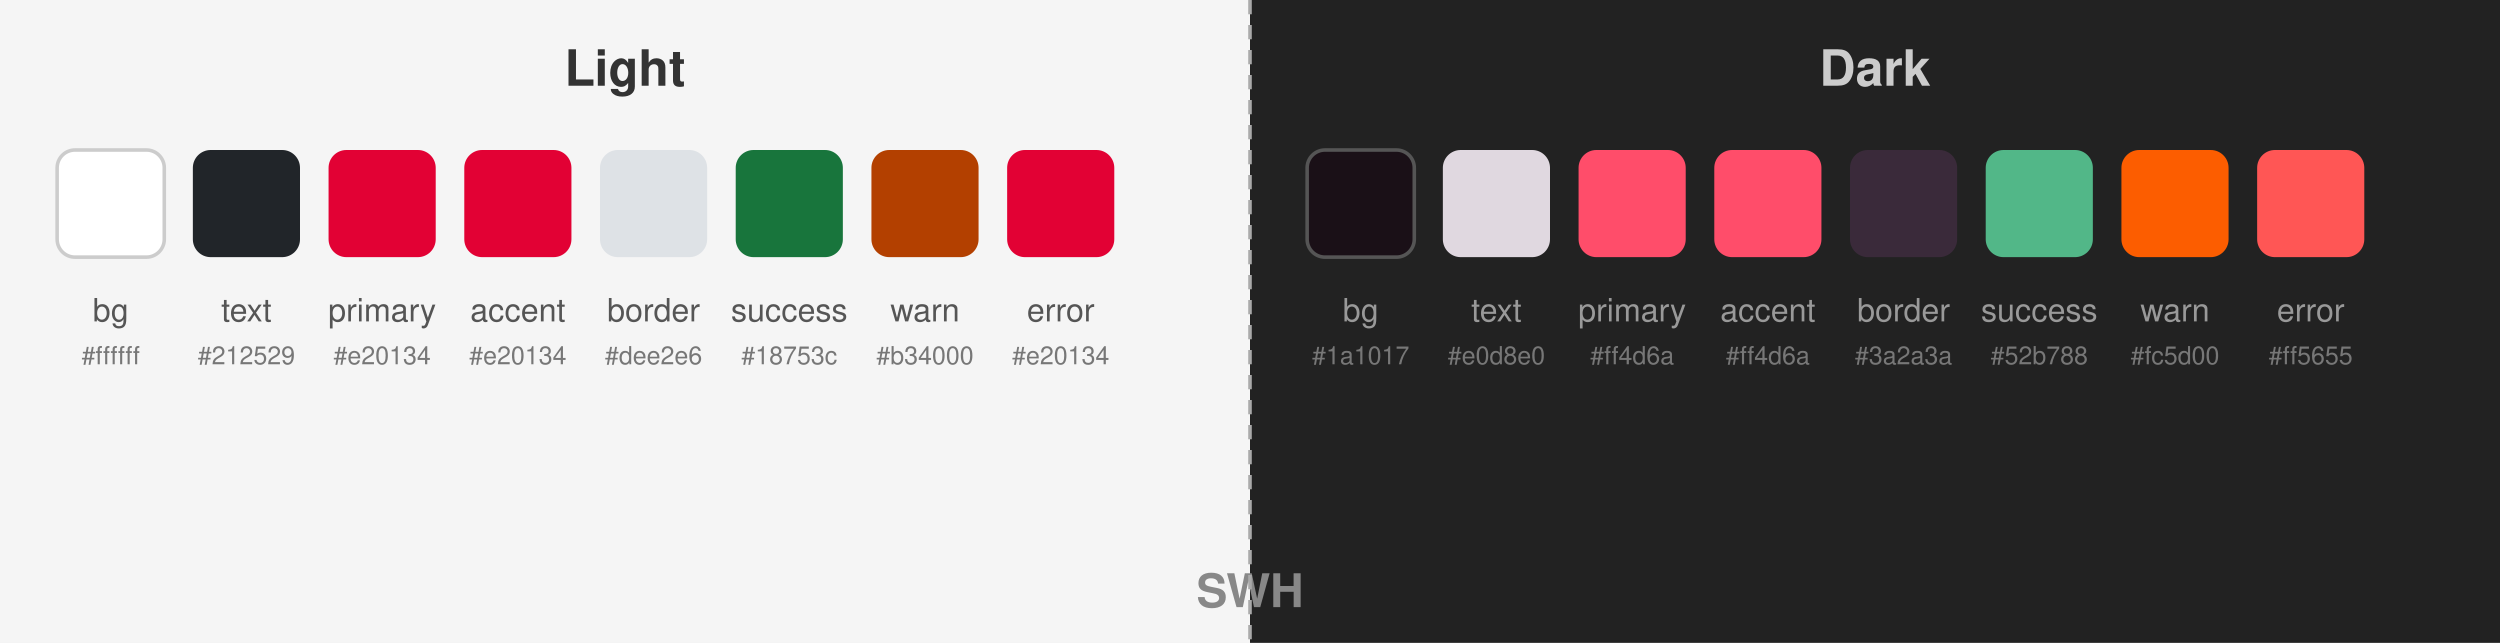
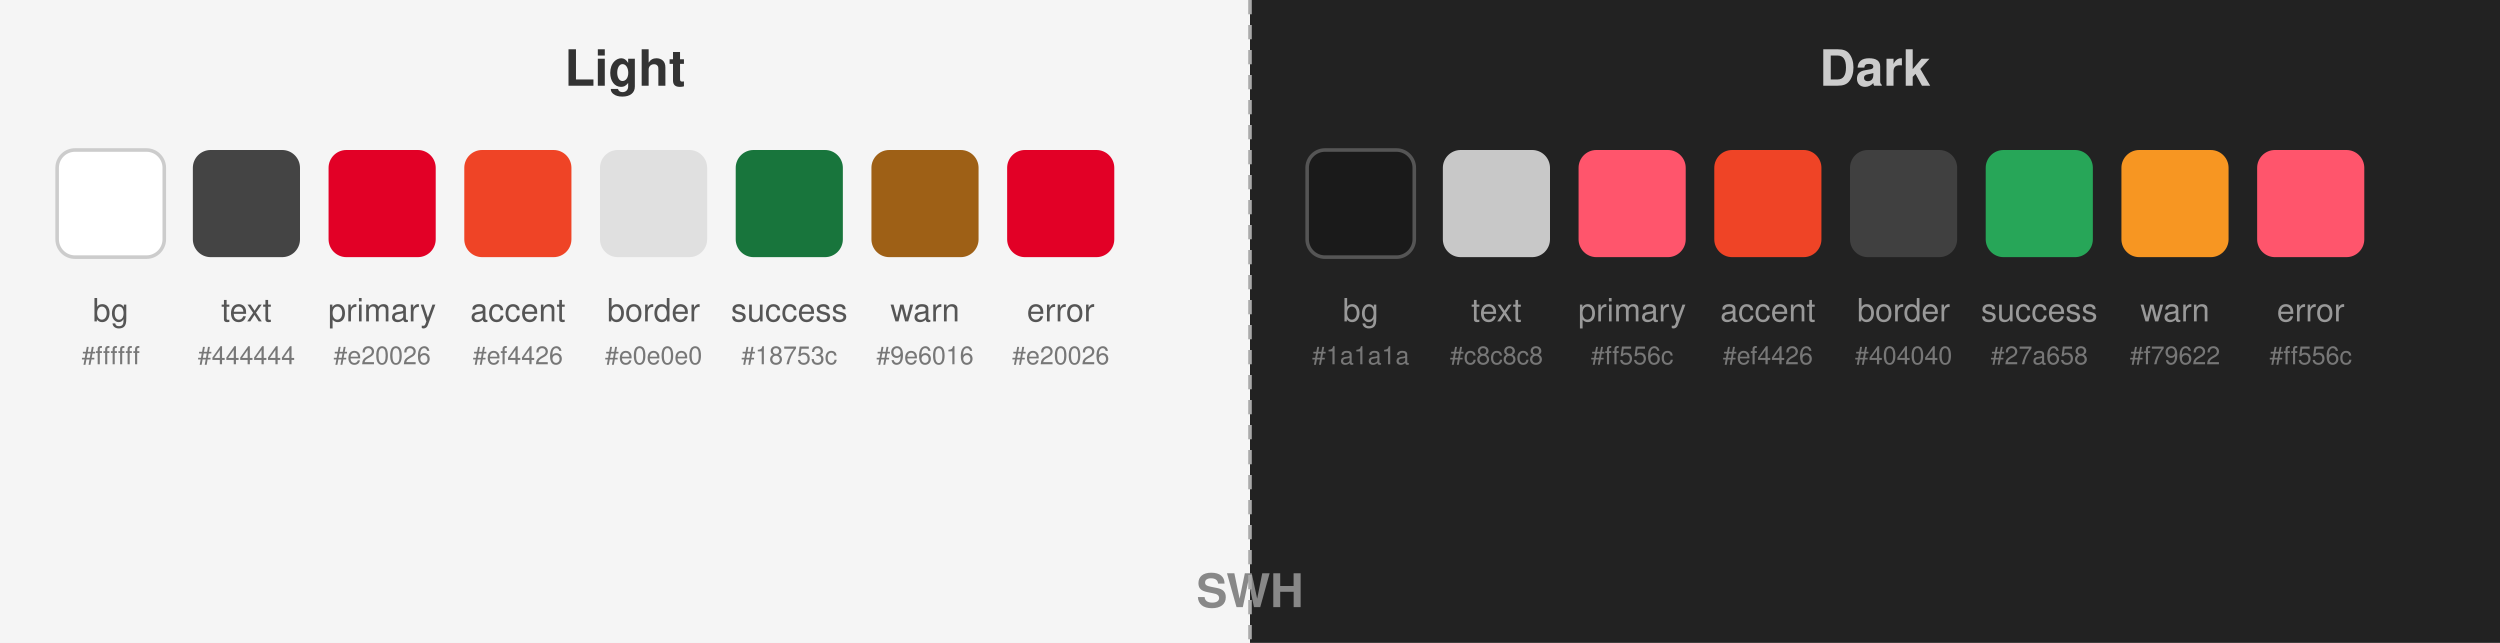
<svg xmlns="http://www.w3.org/2000/svg" width="700" height="180" viewBox="0 0 700 180">
  <defs>
    <style>
      text { font-family: -apple-system, 'Segoe UI', Helvetica, Arial, sans-serif; }
    </style>
  </defs>
  <rect x="0" y="0" width="350" height="180" fill="#f5f5f5" />
  <text x="175" y="24" text-anchor="middle" font-size="14" font-weight="bold" fill="#333">Light</text>
  <rect x="350" y="0" width="350" height="180" fill="#222" />
  <text x="525" y="24" text-anchor="middle" font-size="14" font-weight="bold" fill="#ccc">Dark</text>
  <rect x="16" y="42" width="30" height="30" rx="5" fill="#ffffff" stroke="#ccc" stroke-width="1" />
  <text x="31" y="90" text-anchor="middle" font-size="9" fill="#555">bg</text>
-   <rect x="54" y="42" width="30" height="30" rx="5" fill="#212529" />
+   <rect x="54" y="42" width="30" height="30" rx="5" fill="#444444" />
  <text x="69" y="90" text-anchor="middle" font-size="9" fill="#555">text</text>
-   <rect x="92" y="42" width="30" height="30" rx="5" fill="#e20134" />
+   <rect x="92" y="42" width="30" height="30" rx="5" fill="#e20026" />
  <text x="107" y="90" text-anchor="middle" font-size="9" fill="#555">primary</text>
-   <rect x="130" y="42" width="30" height="30" rx="5" fill="#e20134" />
+   <rect x="130" y="42" width="30" height="30" rx="5" fill="#ef4426" />
  <text x="145" y="90" text-anchor="middle" font-size="9" fill="#555">accent</text>
-   <rect x="168" y="42" width="30" height="30" rx="5" fill="#dee2e6" />
+   <rect x="168" y="42" width="30" height="30" rx="5" fill="#e0e0e0" />
  <text x="183" y="90" text-anchor="middle" font-size="9" fill="#555">border</text>
  <rect x="206" y="42" width="30" height="30" rx="5" fill="#18753c" />
  <text x="221" y="90" text-anchor="middle" font-size="9" fill="#555">success</text>
-   <rect x="244" y="42" width="30" height="30" rx="5" fill="#b34000" />
+   <rect x="244" y="42" width="30" height="30" rx="5" fill="#9e6016" />
  <text x="259" y="90" text-anchor="middle" font-size="9" fill="#555">warn</text>
-   <rect x="282" y="42" width="30" height="30" rx="5" fill="#e20134" />
+   <rect x="282" y="42" width="30" height="30" rx="5" fill="#e20026" />
  <text x="297" y="90" text-anchor="middle" font-size="9" fill="#555">error</text>
-   <rect x="366" y="42" width="30" height="30" rx="5" fill="#1a1017" stroke="#555" stroke-width="1" />
+   <rect x="366" y="42" width="30" height="30" rx="5" fill="#1a1a1a" stroke="#555" stroke-width="1" />
  <text x="381" y="90" text-anchor="middle" font-size="9" fill="#999">bg</text>
-   <rect x="404" y="42" width="30" height="30" rx="5" fill="#e0d8e0" />
+   <rect x="404" y="42" width="30" height="30" rx="5" fill="#c8c8c8" />
  <text x="419" y="90" text-anchor="middle" font-size="9" fill="#999">text</text>
-   <rect x="442" y="42" width="30" height="30" rx="5" fill="#ff4d6a" />
+   <rect x="442" y="42" width="30" height="30" rx="5" fill="#ff556c" />
  <text x="457" y="90" text-anchor="middle" font-size="9" fill="#999">primary</text>
-   <rect x="480" y="42" width="30" height="30" rx="5" fill="#ff4d6a" />
+   <rect x="480" y="42" width="30" height="30" rx="5" fill="#ef4426" />
  <text x="495" y="90" text-anchor="middle" font-size="9" fill="#999">accent</text>
-   <rect x="518" y="42" width="30" height="30" rx="5" fill="#3a2a3a" />
+   <rect x="518" y="42" width="30" height="30" rx="5" fill="#404040" />
  <text x="533" y="90" text-anchor="middle" font-size="9" fill="#999">border</text>
-   <rect x="556" y="42" width="30" height="30" rx="5" fill="#52b788" />
+   <rect x="556" y="42" width="30" height="30" rx="5" fill="#27a658" />
  <text x="571" y="90" text-anchor="middle" font-size="9" fill="#999">success</text>
-   <rect x="594" y="42" width="30" height="30" rx="5" fill="#fc5d00" />
+   <rect x="594" y="42" width="30" height="30" rx="5" fill="#f79622" />
  <text x="609" y="90" text-anchor="middle" font-size="9" fill="#999">warn</text>
-   <rect x="632" y="42" width="30" height="30" rx="5" fill="#ff5655" />
+   <rect x="632" y="42" width="30" height="30" rx="5" fill="#ff556c" />
  <text x="647" y="90" text-anchor="middle" font-size="9" fill="#999">error</text>
  <text x="31" y="102" text-anchor="middle" font-size="7" fill="#777">#ffffff</text>
-   <text x="69" y="102" text-anchor="middle" font-size="7" fill="#777">#212529</text>
-   <text x="107" y="102" text-anchor="middle" font-size="7" fill="#777">#e20134</text>
-   <text x="145" y="102" text-anchor="middle" font-size="7" fill="#777">#e20134</text>
-   <text x="183" y="102" text-anchor="middle" font-size="7" fill="#777">#dee2e6</text>
+   <text x="69" y="102" text-anchor="middle" font-size="7" fill="#777">#444444</text>
+   <text x="107" y="102" text-anchor="middle" font-size="7" fill="#777">#e20026</text>
+   <text x="145" y="102" text-anchor="middle" font-size="7" fill="#777">#ef4426</text>
+   <text x="183" y="102" text-anchor="middle" font-size="7" fill="#777">#e0e0e0</text>
  <text x="221" y="102" text-anchor="middle" font-size="7" fill="#777">#18753c</text>
-   <text x="259" y="102" text-anchor="middle" font-size="7" fill="#777">#b34000</text>
-   <text x="297" y="102" text-anchor="middle" font-size="7" fill="#777">#e20134</text>
-   <text x="381" y="102" text-anchor="middle" font-size="7" fill="#777">#1a1017</text>
-   <text x="419" y="102" text-anchor="middle" font-size="7" fill="#777">#e0d8e0</text>
-   <text x="457" y="102" text-anchor="middle" font-size="7" fill="#777">#ff4d6a</text>
-   <text x="495" y="102" text-anchor="middle" font-size="7" fill="#777">#ff4d6a</text>
-   <text x="533" y="102" text-anchor="middle" font-size="7" fill="#777">#3a2a3a</text>
-   <text x="571" y="102" text-anchor="middle" font-size="7" fill="#777">#52b788</text>
-   <text x="609" y="102" text-anchor="middle" font-size="7" fill="#777">#fc5d00</text>
-   <text x="647" y="102" text-anchor="middle" font-size="7" fill="#777">#ff5655</text>
+   <text x="259" y="102" text-anchor="middle" font-size="7" fill="#777">#9e6016</text>
+   <text x="297" y="102" text-anchor="middle" font-size="7" fill="#777">#e20026</text>
+   <text x="381" y="102" text-anchor="middle" font-size="7" fill="#777">#1a1a1a</text>
+   <text x="419" y="102" text-anchor="middle" font-size="7" fill="#777">#c8c8c8</text>
+   <text x="457" y="102" text-anchor="middle" font-size="7" fill="#777">#ff556c</text>
+   <text x="495" y="102" text-anchor="middle" font-size="7" fill="#777">#ef4426</text>
+   <text x="533" y="102" text-anchor="middle" font-size="7" fill="#777">#404040</text>
+   <text x="571" y="102" text-anchor="middle" font-size="7" fill="#777">#27a658</text>
+   <text x="609" y="102" text-anchor="middle" font-size="7" fill="#777">#f79622</text>
+   <text x="647" y="102" text-anchor="middle" font-size="7" fill="#777">#ff556c</text>
  <text x="350" y="170" text-anchor="middle" font-size="13" font-weight="bold" fill="#888">SWH</text>
  <line x1="350" y1="0" x2="350" y2="180" stroke="#aaa" stroke-width="1" stroke-dasharray="4,3" />
</svg>
